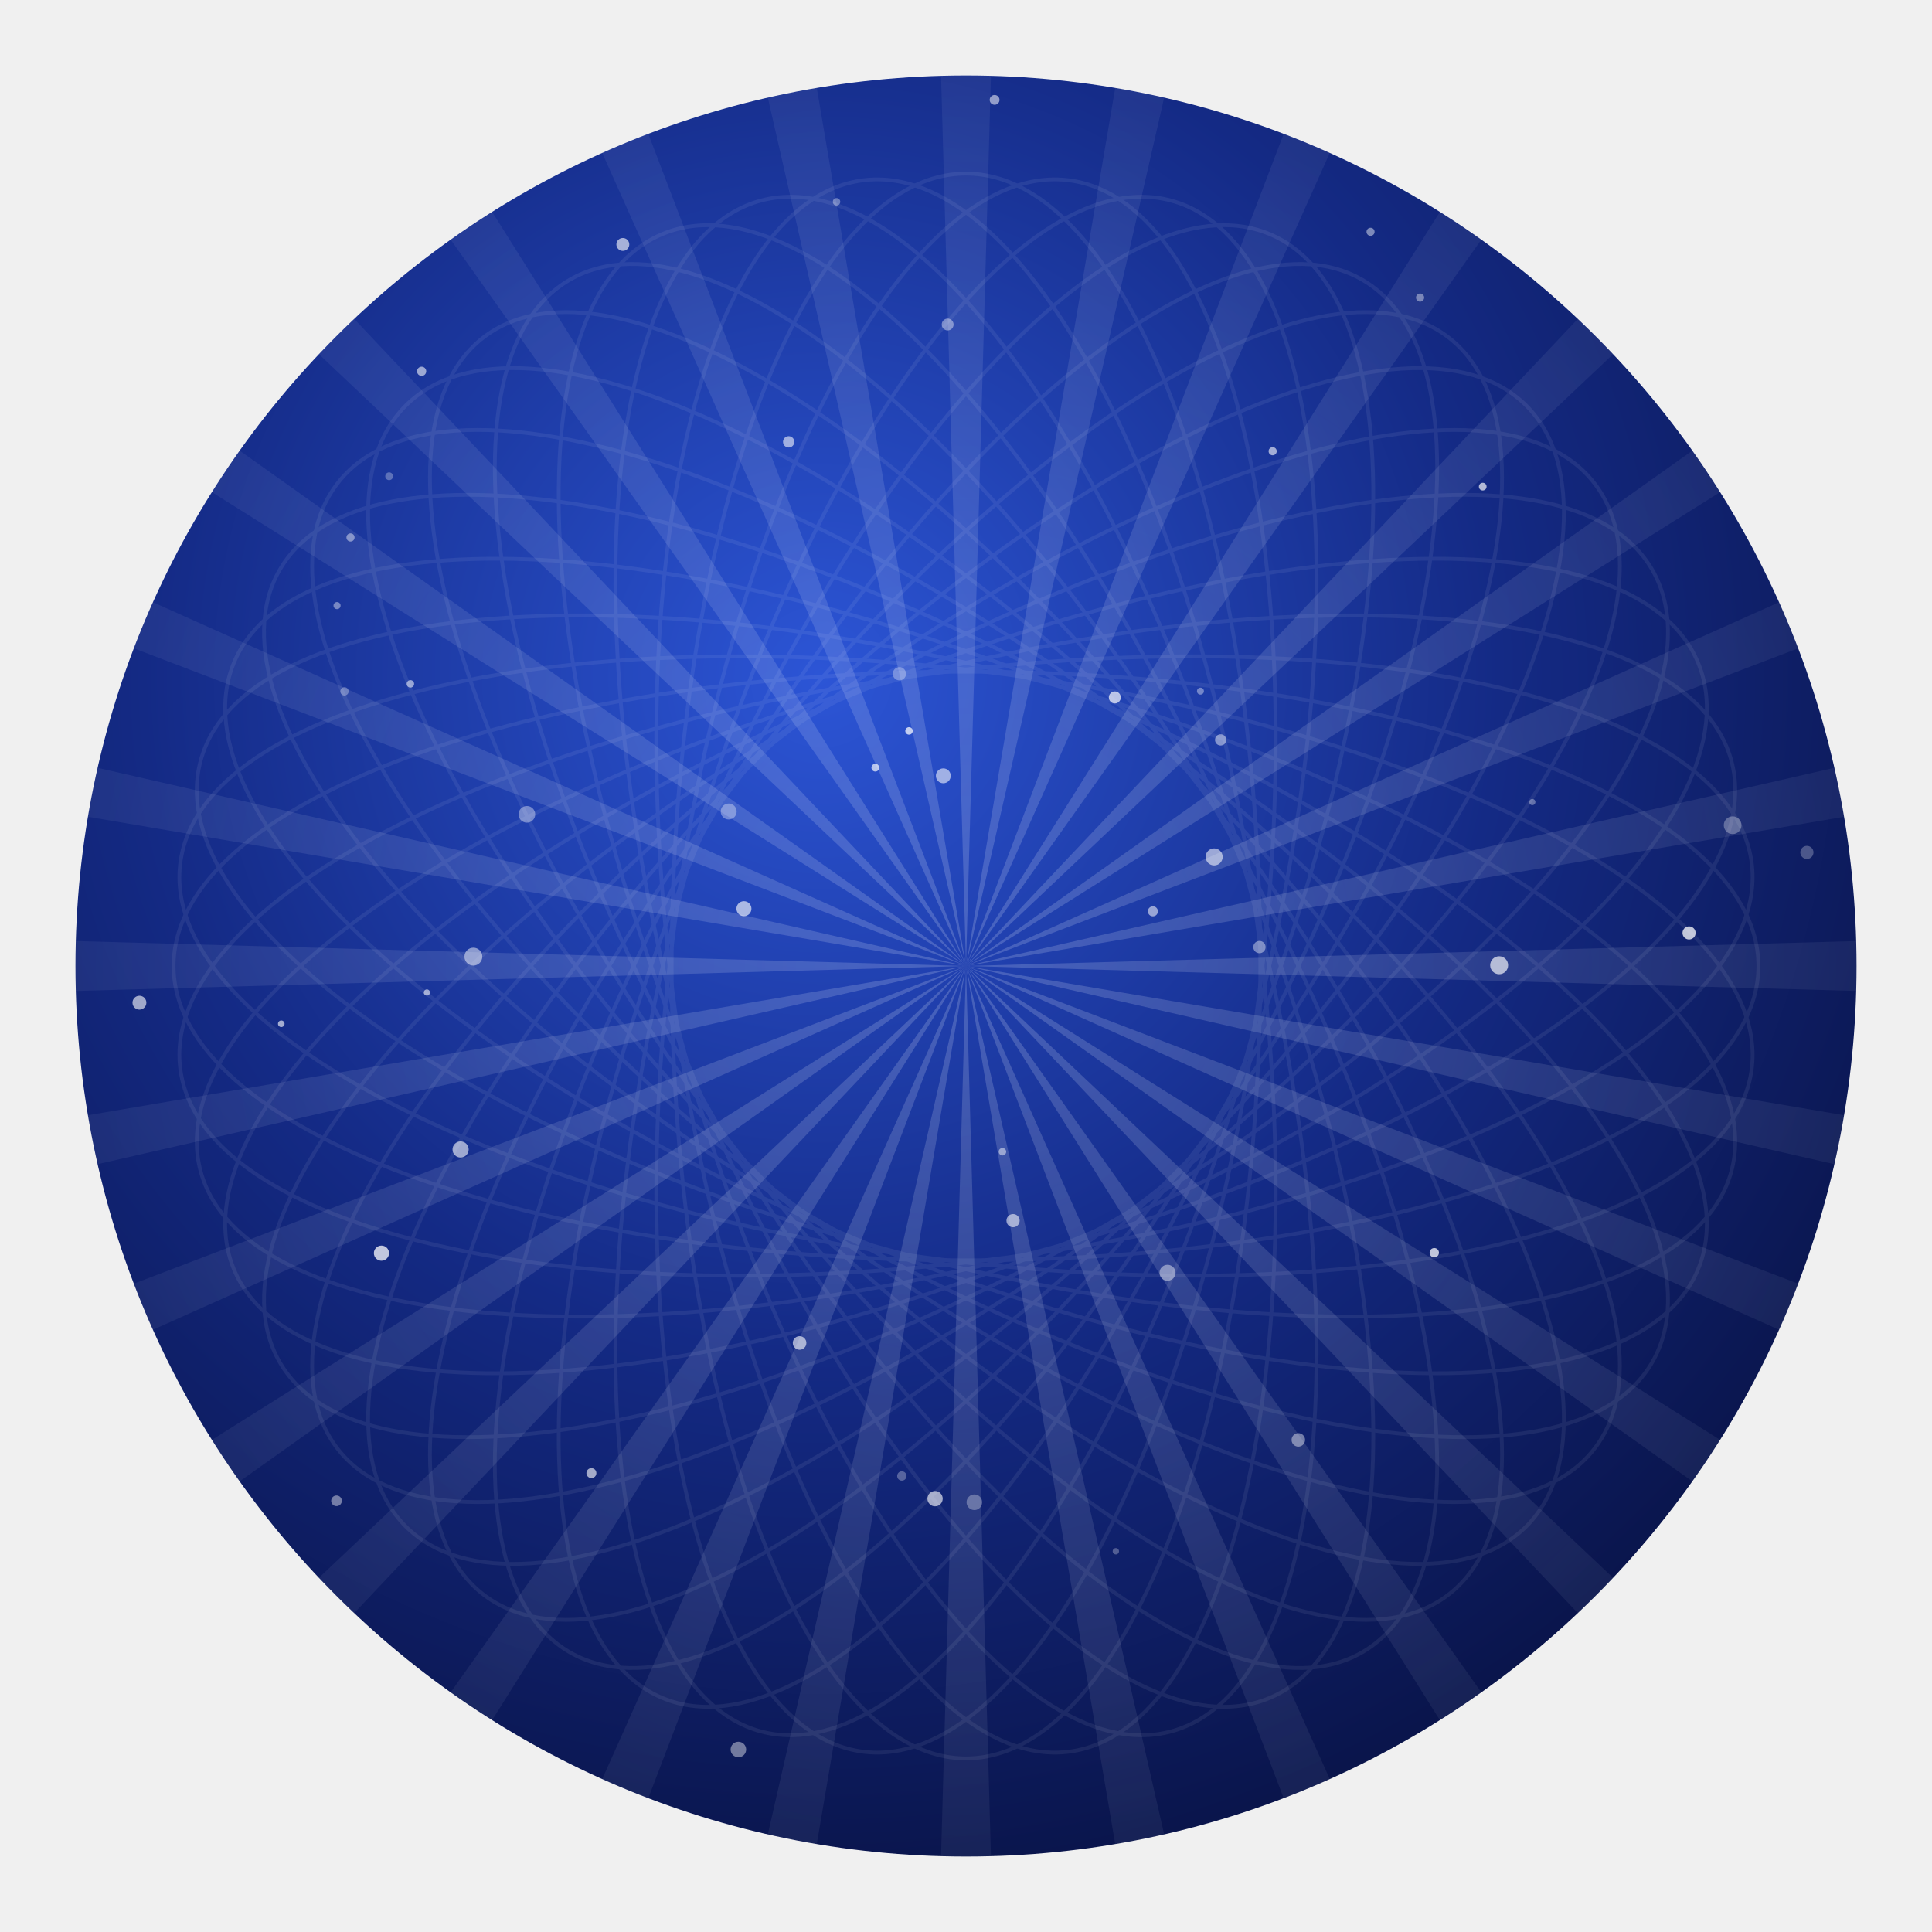
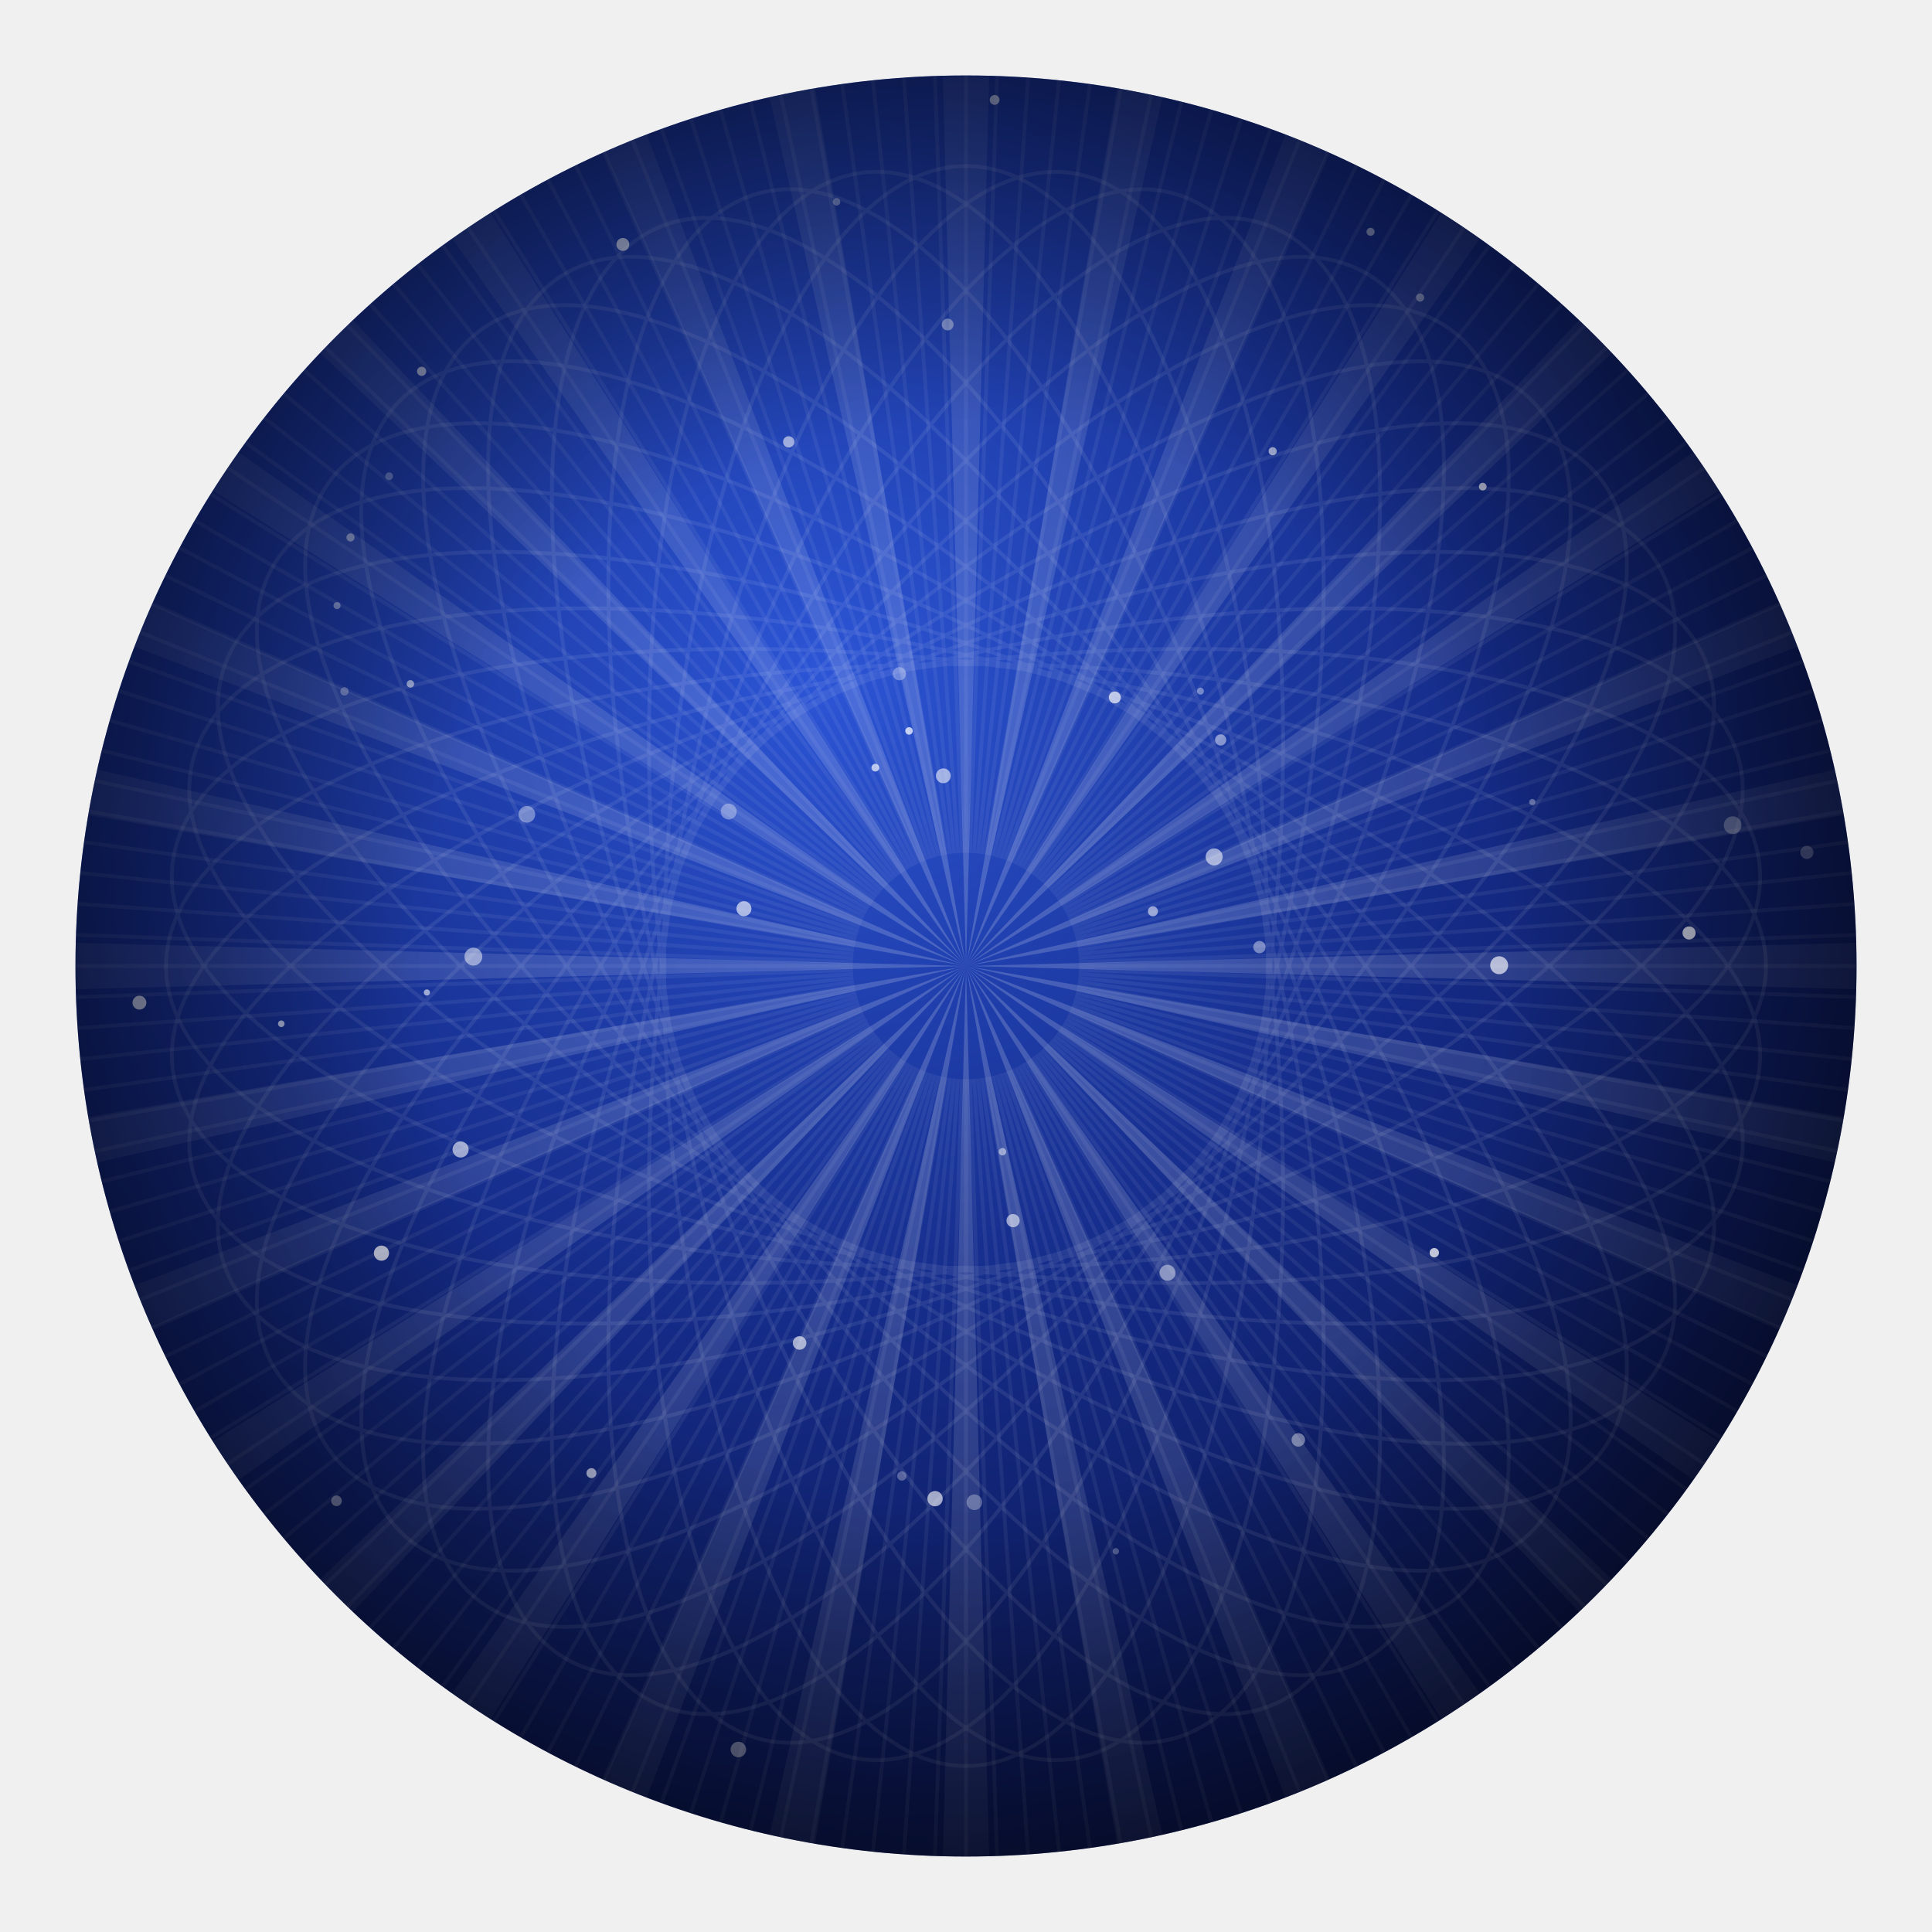
<svg xmlns="http://www.w3.org/2000/svg" viewBox="0 0 512 512">
  <defs>
    <radialGradient id="field" cx=".42" cy=".34" r=".75">
      <stop offset="0" stop-color="#2C55D6" />
      <stop offset="0.5" stop-color="#142A85" />
      <stop offset="1" stop-color="#070F3C" />
    </radialGradient>
    <radialGradient id="rays" cx="0.5" cy="0.5" r=".5">
-       <stop offset="0" stop-color="#F2F6FF" stop-opacity=".5" />
-       <stop offset="1" stop-color="#F2F6FF" stop-opacity="0" />
+       <stop offset="0" stop-color="#FFFFFF" stop-opacity=".5" />
+       <stop offset="1" stop-color="#FFFFFF" stop-opacity="0" />
+     </radialGradient>
+     <radialGradient id="vig" cx=".5" cy=".5" r=".5">
+       <stop offset=".6" stop-color="#000" stop-opacity="0" />
+       <stop offset="1" stop-color="#000" stop-opacity=".45" />
    </radialGradient>
    <clipPath id="in">
      <circle cx="256" cy="256" r="236" />
    </clipPath>
  </defs>
  <circle cx="256" cy="256" r="236" fill="url(#field)" />
  <g clip-path="url(#in)">
-     <g fill="none" stroke="#FFFFFF" stroke-width="1" opacity=".07">
-       <ellipse cx="256" cy="256" rx="210" ry="78" transform="rotate(0 256 256)" />
-       <ellipse cx="256" cy="256" rx="210" ry="78" transform="rotate(7.5 256 256)" />
-       <ellipse cx="256" cy="256" rx="210" ry="78" transform="rotate(15 256 256)" />
-       <ellipse cx="256" cy="256" rx="210" ry="78" transform="rotate(22.5 256 256)" />
-       <ellipse cx="256" cy="256" rx="210" ry="78" transform="rotate(30 256 256)" />
-       <ellipse cx="256" cy="256" rx="210" ry="78" transform="rotate(37.5 256 256)" />
-       <ellipse cx="256" cy="256" rx="210" ry="78" transform="rotate(45 256 256)" />
-       <ellipse cx="256" cy="256" rx="210" ry="78" transform="rotate(52.5 256 256)" />
-       <ellipse cx="256" cy="256" rx="210" ry="78" transform="rotate(60 256 256)" />
-       <ellipse cx="256" cy="256" rx="210" ry="78" transform="rotate(67.5 256 256)" />
-       <ellipse cx="256" cy="256" rx="210" ry="78" transform="rotate(75 256 256)" />
-       <ellipse cx="256" cy="256" rx="210" ry="78" transform="rotate(82.5 256 256)" />
-       <ellipse cx="256" cy="256" rx="210" ry="78" transform="rotate(90 256 256)" />
-       <ellipse cx="256" cy="256" rx="210" ry="78" transform="rotate(97.5 256 256)" />
-       <ellipse cx="256" cy="256" rx="210" ry="78" transform="rotate(105 256 256)" />
-       <ellipse cx="256" cy="256" rx="210" ry="78" transform="rotate(112.5 256 256)" />
-       <ellipse cx="256" cy="256" rx="210" ry="78" transform="rotate(120 256 256)" />
-       <ellipse cx="256" cy="256" rx="210" ry="78" transform="rotate(127.5 256 256)" />
-       <ellipse cx="256" cy="256" rx="210" ry="78" transform="rotate(135 256 256)" />
-       <ellipse cx="256" cy="256" rx="210" ry="78" transform="rotate(142.5 256 256)" />
-       <ellipse cx="256" cy="256" rx="210" ry="78" transform="rotate(150 256 256)" />
-       <ellipse cx="256" cy="256" rx="210" ry="78" transform="rotate(157.5 256 256)" />
-       <ellipse cx="256" cy="256" rx="210" ry="78" transform="rotate(165 256 256)" />
-       <ellipse cx="256" cy="256" rx="210" ry="78" transform="rotate(172.5 256 256)" />
+     <path d="M256 226L256 20M257.05 226.02L264.24 20.14M258.09 226.07L272.46 20.57M259.14 226.16L280.67 21.29M260.18 226.29L288.84 22.3M261.21 226.46L296.98 23.59M262.24 226.66L305.07 25.16M263.26 226.89L313.09 27.01M264.27 227.16L321.05 29.14M265.27 227.47L328.93 31.55M266.26 227.81L336.72 34.23M267.24 228.18L344.41 37.18M268.2 228.59L351.99 40.4M269.15 229.04L359.46 43.88M270.08 229.51L366.8 47.62M271 230.02L374 51.62M271.9 230.56L381.06 55.86M272.78 231.13L387.97 60.35M273.63 231.73L394.72 65.07M274.47 232.36L401.3 70.03M275.28 233.02L407.7 75.21M276.07 233.71L413.91 80.62M276.84 234.42L419.94 86.24M277.58 235.16L425.76 92.06M278.29 235.93L431.38 98.09M278.98 236.72L436.79 104.3M279.64 237.53L441.97 110.7M280.27 238.37L446.93 117.28M280.87 239.22L451.65 124.03M281.44 240.1L456.14 130.94M281.98 241L460.38 138M282.49 241.92L464.38 145.2M282.96 242.85L468.12 152.54M283.41 243.8L471.6 160.01M283.82 244.76L474.82 167.59M284.19 245.74L477.77 175.28M284.53 246.73L480.45 183.07M284.84 247.73L482.86 190.95M285.11 248.74L484.99 198.91M285.34 249.76L486.84 206.93M285.54 250.79L488.41 215.02M285.71 251.82L489.7 223.16M285.84 252.86L490.71 231.33M285.93 253.91L491.43 239.54M285.98 254.95L491.86 247.76M286 256L492 256M285.98 257.05L491.86 264.24M285.93 258.09L491.43 272.46M285.84 259.14L490.71 280.67M285.71 260.18L489.7 288.84M285.54 261.21L488.41 296.98M285.34 262.24L486.84 305.07M285.11 263.26L484.99 313.09M284.84 264.27L482.86 321.05M284.53 265.27L480.45 328.93M284.19 266.26L477.77 336.72M283.82 267.24L474.82 344.41M283.41 268.2L471.6 351.99M282.96 269.15L468.12 359.46M282.49 270.08L464.38 366.8M281.98 271L460.38 374M281.44 271.9L456.14 381.06M280.87 272.78L451.65 387.97M280.27 273.63L446.93 394.72M279.64 274.47L441.97 401.3M278.98 275.28L436.79 407.7M278.29 276.07L431.38 413.91M277.58 276.84L425.76 419.94M276.84 277.58L419.94 425.76M276.07 278.29L413.91 431.38M275.28 278.98L407.7 436.79M274.47 279.64L401.3 441.97M273.63 280.27L394.72 446.93M272.78 280.87L387.97 451.65M271.9 281.44L381.06 456.14M271 281.98L374 460.38M270.08 282.49L366.8 464.38M269.15 282.96L359.46 468.12M268.2 283.41L351.99 471.6M267.24 283.82L344.41 474.82M266.26 284.19L336.72 477.77M265.27 284.53L328.93 480.45M264.27 284.84L321.05 482.86M263.26 285.11L313.09 484.99M262.24 285.34L305.07 486.84M261.21 285.54L296.98 488.41M260.18 285.71L288.84 489.7M259.14 285.84L280.67 490.71M258.09 285.93L272.46 491.43M257.05 285.98L264.24 491.86M256 286L256 492M254.95 285.98L247.76 491.86M253.91 285.93L239.54 491.43M252.86 285.84L231.33 490.71M251.82 285.71L223.16 489.7M250.79 285.54L215.02 488.41M249.76 285.34L206.93 486.84M248.74 285.11L198.91 484.99M247.73 284.84L190.95 482.86M246.73 284.53L183.07 480.45M245.74 284.19L175.28 477.77M244.76 283.82L167.59 474.82M243.8 283.41L160.01 471.6M242.85 282.96L152.54 468.12M241.92 282.49L145.2 464.38M241 281.98L138 460.38M240.1 281.44L130.94 456.14M239.22 280.87L124.03 451.65M238.37 280.27L117.28 446.93M237.53 279.64L110.7 441.97M236.72 278.98L104.3 436.79M235.93 278.29L98.09 431.38M235.16 277.58L92.06 425.76M234.42 276.84L86.24 419.94M233.71 276.07L80.62 413.91M233.02 275.28L75.21 407.7M232.36 274.47L70.03 401.3M231.73 273.63L65.07 394.72M231.13 272.78L60.35 387.97M230.56 271.9L55.86 381.06M230.02 271L51.62 374M229.51 270.08L47.62 366.8M229.04 269.15L43.88 359.46M228.59 268.2L40.4 351.99M228.18 267.24L37.18 344.41M227.81 266.26L34.23 336.72M227.47 265.27L31.55 328.93M227.16 264.27L29.14 321.05M226.89 263.26L27.01 313.09M226.66 262.24L25.16 305.07M226.46 261.21L23.59 296.98M226.29 260.18L22.3 288.84M226.16 259.14L21.29 280.67M226.07 258.09L20.57 272.46M226.02 257.05L20.14 264.24M226 256L20 256M226.02 254.95L20.14 247.76M226.07 253.91L20.57 239.54M226.16 252.86L21.29 231.33M226.29 251.82L22.3 223.16M226.46 250.79L23.59 215.02M226.66 249.76L25.16 206.93M226.89 248.74L27.01 198.91M227.16 247.73L29.14 190.95M227.47 246.73L31.55 183.07M227.81 245.74L34.23 175.28M228.18 244.76L37.18 167.59M228.59 243.8L40.4 160.01M229.04 242.85L43.88 152.54M229.51 241.92L47.62 145.2M230.02 241L51.62 138M230.56 240.1L55.86 130.94M231.13 239.22L60.35 124.03M231.73 238.37L65.07 117.28M232.36 237.53L70.03 110.7M233.02 236.72L75.21 104.3M233.71 235.93L80.62 98.09M234.42 235.16L86.24 92.06M235.16 234.42L92.06 86.24M235.93 233.71L98.09 80.62M236.72 233.02L104.3 75.21M237.53 232.36L110.7 70.03M238.37 231.73L117.28 65.07M239.22 231.13L124.03 60.35M240.1 230.56L130.94 55.86M241 230.02L138 51.62M241.92 229.51L145.2 47.62M242.85 229.04L152.54 43.88M243.8 228.59L160.01 40.4M244.76 228.18L167.59 37.18M245.74 227.81L175.28 34.23M246.73 227.47L183.07 31.55M247.73 227.16L190.95 29.14M248.74 226.89L198.91 27.01M249.76 226.66L206.93 25.16M250.79 226.46L215.02 23.59M251.82 226.29L223.16 22.3M252.86 226.16L231.33 21.29M253.91 226.07L239.54 20.57M254.95 226.02L247.76 20.14" stroke="#FFFFFF" stroke-width="1" opacity=".06" />
+     <g fill="none" stroke="#FFFFFF" stroke-width="1" opacity=".08">
+       <ellipse cx="256" cy="256" rx="212" ry="80" transform="rotate(0 256 256)" />
+       <ellipse cx="256" cy="256" rx="212" ry="80" transform="rotate(7.5 256 256)" />
+       <ellipse cx="256" cy="256" rx="212" ry="80" transform="rotate(15 256 256)" />
+       <ellipse cx="256" cy="256" rx="212" ry="80" transform="rotate(22.5 256 256)" />
+       <ellipse cx="256" cy="256" rx="212" ry="80" transform="rotate(30 256 256)" />
+       <ellipse cx="256" cy="256" rx="212" ry="80" transform="rotate(37.5 256 256)" />
+       <ellipse cx="256" cy="256" rx="212" ry="80" transform="rotate(45 256 256)" />
+       <ellipse cx="256" cy="256" rx="212" ry="80" transform="rotate(52.5 256 256)" />
+       <ellipse cx="256" cy="256" rx="212" ry="80" transform="rotate(60 256 256)" />
+       <ellipse cx="256" cy="256" rx="212" ry="80" transform="rotate(67.5 256 256)" />
+       <ellipse cx="256" cy="256" rx="212" ry="80" transform="rotate(75 256 256)" />
+       <ellipse cx="256" cy="256" rx="212" ry="80" transform="rotate(82.5 256 256)" />
+       <ellipse cx="256" cy="256" rx="212" ry="80" transform="rotate(90 256 256)" />
+       <ellipse cx="256" cy="256" rx="212" ry="80" transform="rotate(97.5 256 256)" />
+       <ellipse cx="256" cy="256" rx="212" ry="80" transform="rotate(105 256 256)" />
+       <ellipse cx="256" cy="256" rx="212" ry="80" transform="rotate(112.5 256 256)" />
+       <ellipse cx="256" cy="256" rx="212" ry="80" transform="rotate(120 256 256)" />
+       <ellipse cx="256" cy="256" rx="212" ry="80" transform="rotate(127.5 256 256)" />
+       <ellipse cx="256" cy="256" rx="212" ry="80" transform="rotate(135 256 256)" />
+       <ellipse cx="256" cy="256" rx="212" ry="80" transform="rotate(142.5 256 256)" />
+       <ellipse cx="256" cy="256" rx="212" ry="80" transform="rotate(150 256 256)" />
+       <ellipse cx="256" cy="256" rx="212" ry="80" transform="rotate(157.5 256 256)" />
+       <ellipse cx="256" cy="256" rx="212" ry="80" transform="rotate(165 256 256)" />
+       <ellipse cx="256" cy="256" rx="212" ry="80" transform="rotate(172.5 256 256)" />
    </g>
-     <path d="M256 256L246.76 -73.87L265.24 -73.87zM256 256L311.29 -69.33L329.42 -65.73zM256 256L373.7 -52.3L390.77 -45.23zM256 256L431.58 -23.41L446.95 -13.14zM256 256L482.72 16.21L495.79 29.28zM256 256L525.14 65.05L535.41 80.42zM256 256L557.23 121.23L564.3 138.3zM256 256L577.73 182.58L581.33 200.71zM256 256L585.87 246.76L585.87 265.24zM256 256L581.33 311.29L577.73 329.42zM256 256L564.3 373.7L557.23 390.77zM256 256L535.41 431.58L525.14 446.95zM256 256L495.79 482.72L482.72 495.79zM256 256L446.95 525.14L431.58 535.41zM256 256L390.77 557.23L373.7 564.3zM256 256L329.42 577.73L311.29 581.33zM256 256L265.24 585.87L246.76 585.87zM256 256L200.71 581.33L182.58 577.73zM256 256L138.3 564.3L121.23 557.23zM256 256L80.42 535.41L65.05 525.14zM256 256L29.28 495.79L16.21 482.72zM256 256L-13.14 446.95L-23.41 431.58zM256 256L-45.23 390.77L-52.3 373.7zM256 256L-65.73 329.42L-69.33 311.29zM256 256L-73.87 265.24L-73.87 246.76zM256 256L-69.33 200.71L-65.73 182.58zM256 256L-52.3 138.3L-45.23 121.23zM256 256L-23.41 80.42L-13.14 65.05zM256 256L16.21 29.28L29.28 16.21zM256 256L65.05 -13.14L80.42 -23.41zM256 256L121.23 -45.23L138.3 -52.3zM256 256L182.58 -65.73L200.71 -69.33z" fill="url(#rays)" opacity="0.38" />
+     <path d="M256 256L247.42 -73.89L264.58 -73.89zM256 256L311.94 -69.22L328.77 -65.88zM256 256L374.32 -52.06L390.17 -45.49zM256 256L432.14 -23.06L446.41 -13.53zM256 256L483.2 16.67L495.33 28.8zM256 256L525.53 65.59L535.06 79.86zM256 256L557.49 121.83L564.06 137.68zM256 256L577.88 183.23L581.22 200.06zM256 256L585.89 247.42L585.89 264.58zM256 256L581.22 311.94L577.88 328.77zM256 256L564.06 374.32L557.49 390.17zM256 256L535.06 432.14L525.53 446.41zM256 256L495.33 483.2L483.2 495.33zM256 256L446.41 525.53L432.14 535.06zM256 256L390.17 557.49L374.32 564.06zM256 256L328.77 577.88L311.94 581.22zM256 256L264.58 585.89L247.42 585.89zM256 256L200.06 581.22L183.23 577.88zM256 256L137.68 564.06L121.83 557.49zM256 256L79.86 535.06L65.59 525.53zM256 256L28.8 495.33L16.67 483.2zM256 256L-13.53 446.41L-23.06 432.14zM256 256L-45.49 390.17L-52.06 374.32zM256 256L-65.88 328.77L-69.22 311.94zM256 256L-73.89 264.58L-73.89 247.42zM256 256L-69.22 200.06L-65.88 183.23zM256 256L-52.06 137.68L-45.49 121.83zM256 256L-23.06 79.86L-13.53 65.59zM256 256L16.67 28.8L28.8 16.67zM256 256L65.59 -13.53L79.86 -23.06zM256 256L121.83 -45.49L137.68 -52.06zM256 256L183.23 -65.88L200.06 -69.22z" fill="url(#rays)" opacity="0.38" />
    <g fill="#FFFFFF">
      <circle cx="265.66" cy="305.22" r="0.99" opacity="0.48" />
      <circle cx="337.27" cy="119.58" r="1.08" opacity="0.59" />
      <circle cx="91.29" cy="183.22" r="1.1" opacity="0.32" />
      <circle cx="139.63" cy="215.81" r="2.21" opacity="0.38" />
      <circle cx="92.89" cy="142.43" r="1.08" opacity="0.43" />
      <circle cx="195.68" cy="463.64" r="2.06" opacity="0.42" />
      <circle cx="240.9" cy="193.7" r="0.99" opacity="0.72" />
      <circle cx="392.94" cy="128.96" r="1.02" opacity="0.67" />
      <circle cx="459.17" cy="218.69" r="2.35" opacity="0.3" />
      <circle cx="406.08" cy="212.55" r="0.82" opacity="0.34" />
      <circle cx="295.44" cy="184.83" r="1.59" opacity="0.68" />
      <circle cx="251.14" cy="86" r="1.57" opacity="0.41" />
      <circle cx="263.58" cy="26.47" r="1.3" opacity="0.53" />
      <circle cx="333.77" cy="250.99" r="1.63" opacity="0.41" />
      <circle cx="113.13" cy="263.02" r="0.82" opacity="0.58" />
      <circle cx="258.22" cy="398.11" r="2.07" opacity="0.3" />
      <circle cx="380.1" cy="331.98" r="1.24" opacity="0.74" />
      <circle cx="318.13" cy="183.16" r="0.92" opacity="0.38" />
      <circle cx="239" cy="391.15" r="1.24" opacity="0.29" />
      <circle cx="247.8" cy="397.16" r="2.03" opacity="0.61" />
      <circle cx="197.15" cy="240.81" r="1.99" opacity="0.62" />
      <circle cx="397.29" cy="255.8" r="2.38" opacity="0.65" />
      <circle cx="36.95" cy="265.72" r="1.84" opacity="0.6" />
      <circle cx="295.71" cy="411.1" r="0.84" opacity="0.28" />
      <circle cx="211.9" cy="355.9" r="1.8" opacity="0.6" />
      <circle cx="268.47" cy="323.48" r="1.75" opacity="0.56" />
      <circle cx="111.74" cy="98.4" r="1.22" opacity="0.57" />
      <circle cx="89.32" cy="160.49" r="0.94" opacity="0.41" />
      <circle cx="249.99" cy="205.6" r="1.97" opacity="0.56" />
      <circle cx="344.07" cy="381.59" r="1.79" opacity="0.42" />
      <circle cx="305.53" cy="241.51" r="1.33" opacity="0.54" />
      <circle cx="363.21" cy="61.43" r="1.07" opacity="0.45" />
      <circle cx="165.06" cy="64.78" r="1.71" opacity="0.61" />
      <circle cx="209.01" cy="117.1" r="1.5" opacity="0.57" />
      <circle cx="478.85" cy="225.9" r="1.74" opacity="0.26" />
      <circle cx="376.34" cy="78.86" r="1.08" opacity="0.4" />
      <circle cx="238.35" cy="178.55" r="1.76" opacity="0.32" />
      <circle cx="74.54" cy="271.31" r="0.87" opacity="0.61" />
      <circle cx="221.69" cy="53.48" r="0.99" opacity="0.36" />
      <circle cx="89.18" cy="397.73" r="1.41" opacity="0.42" />
      <circle cx="309.4" cy="337.3" r="2.12" opacity="0.43" />
      <circle cx="321.76" cy="227.09" r="2.26" opacity="0.56" />
      <circle cx="323.48" cy="196.08" r="1.49" opacity="0.46" />
      <circle cx="193.11" cy="215.06" r="2.11" opacity="0.34" />
      <circle cx="103.13" cy="126.21" r="1.03" opacity="0.29" />
      <circle cx="125.45" cy="253.52" r="2.37" opacity="0.49" />
      <circle cx="101.09" cy="332.1" r="2.01" opacity="0.74" />
      <circle cx="122.06" cy="304.62" r="2.14" opacity="0.58" />
      <circle cx="231.97" cy="203.44" r="1.03" opacity="0.67" />
      <circle cx="156.73" cy="390.39" r="1.32" opacity="0.61" />
      <circle cx="447.62" cy="247.24" r="1.74" opacity="0.74" />
      <circle cx="108.76" cy="181.23" r="0.99" opacity="0.54" />
    </g>
+     <circle cx="256" cy="256" r="236" fill="url(#vig)" />
  </g>
</svg>
